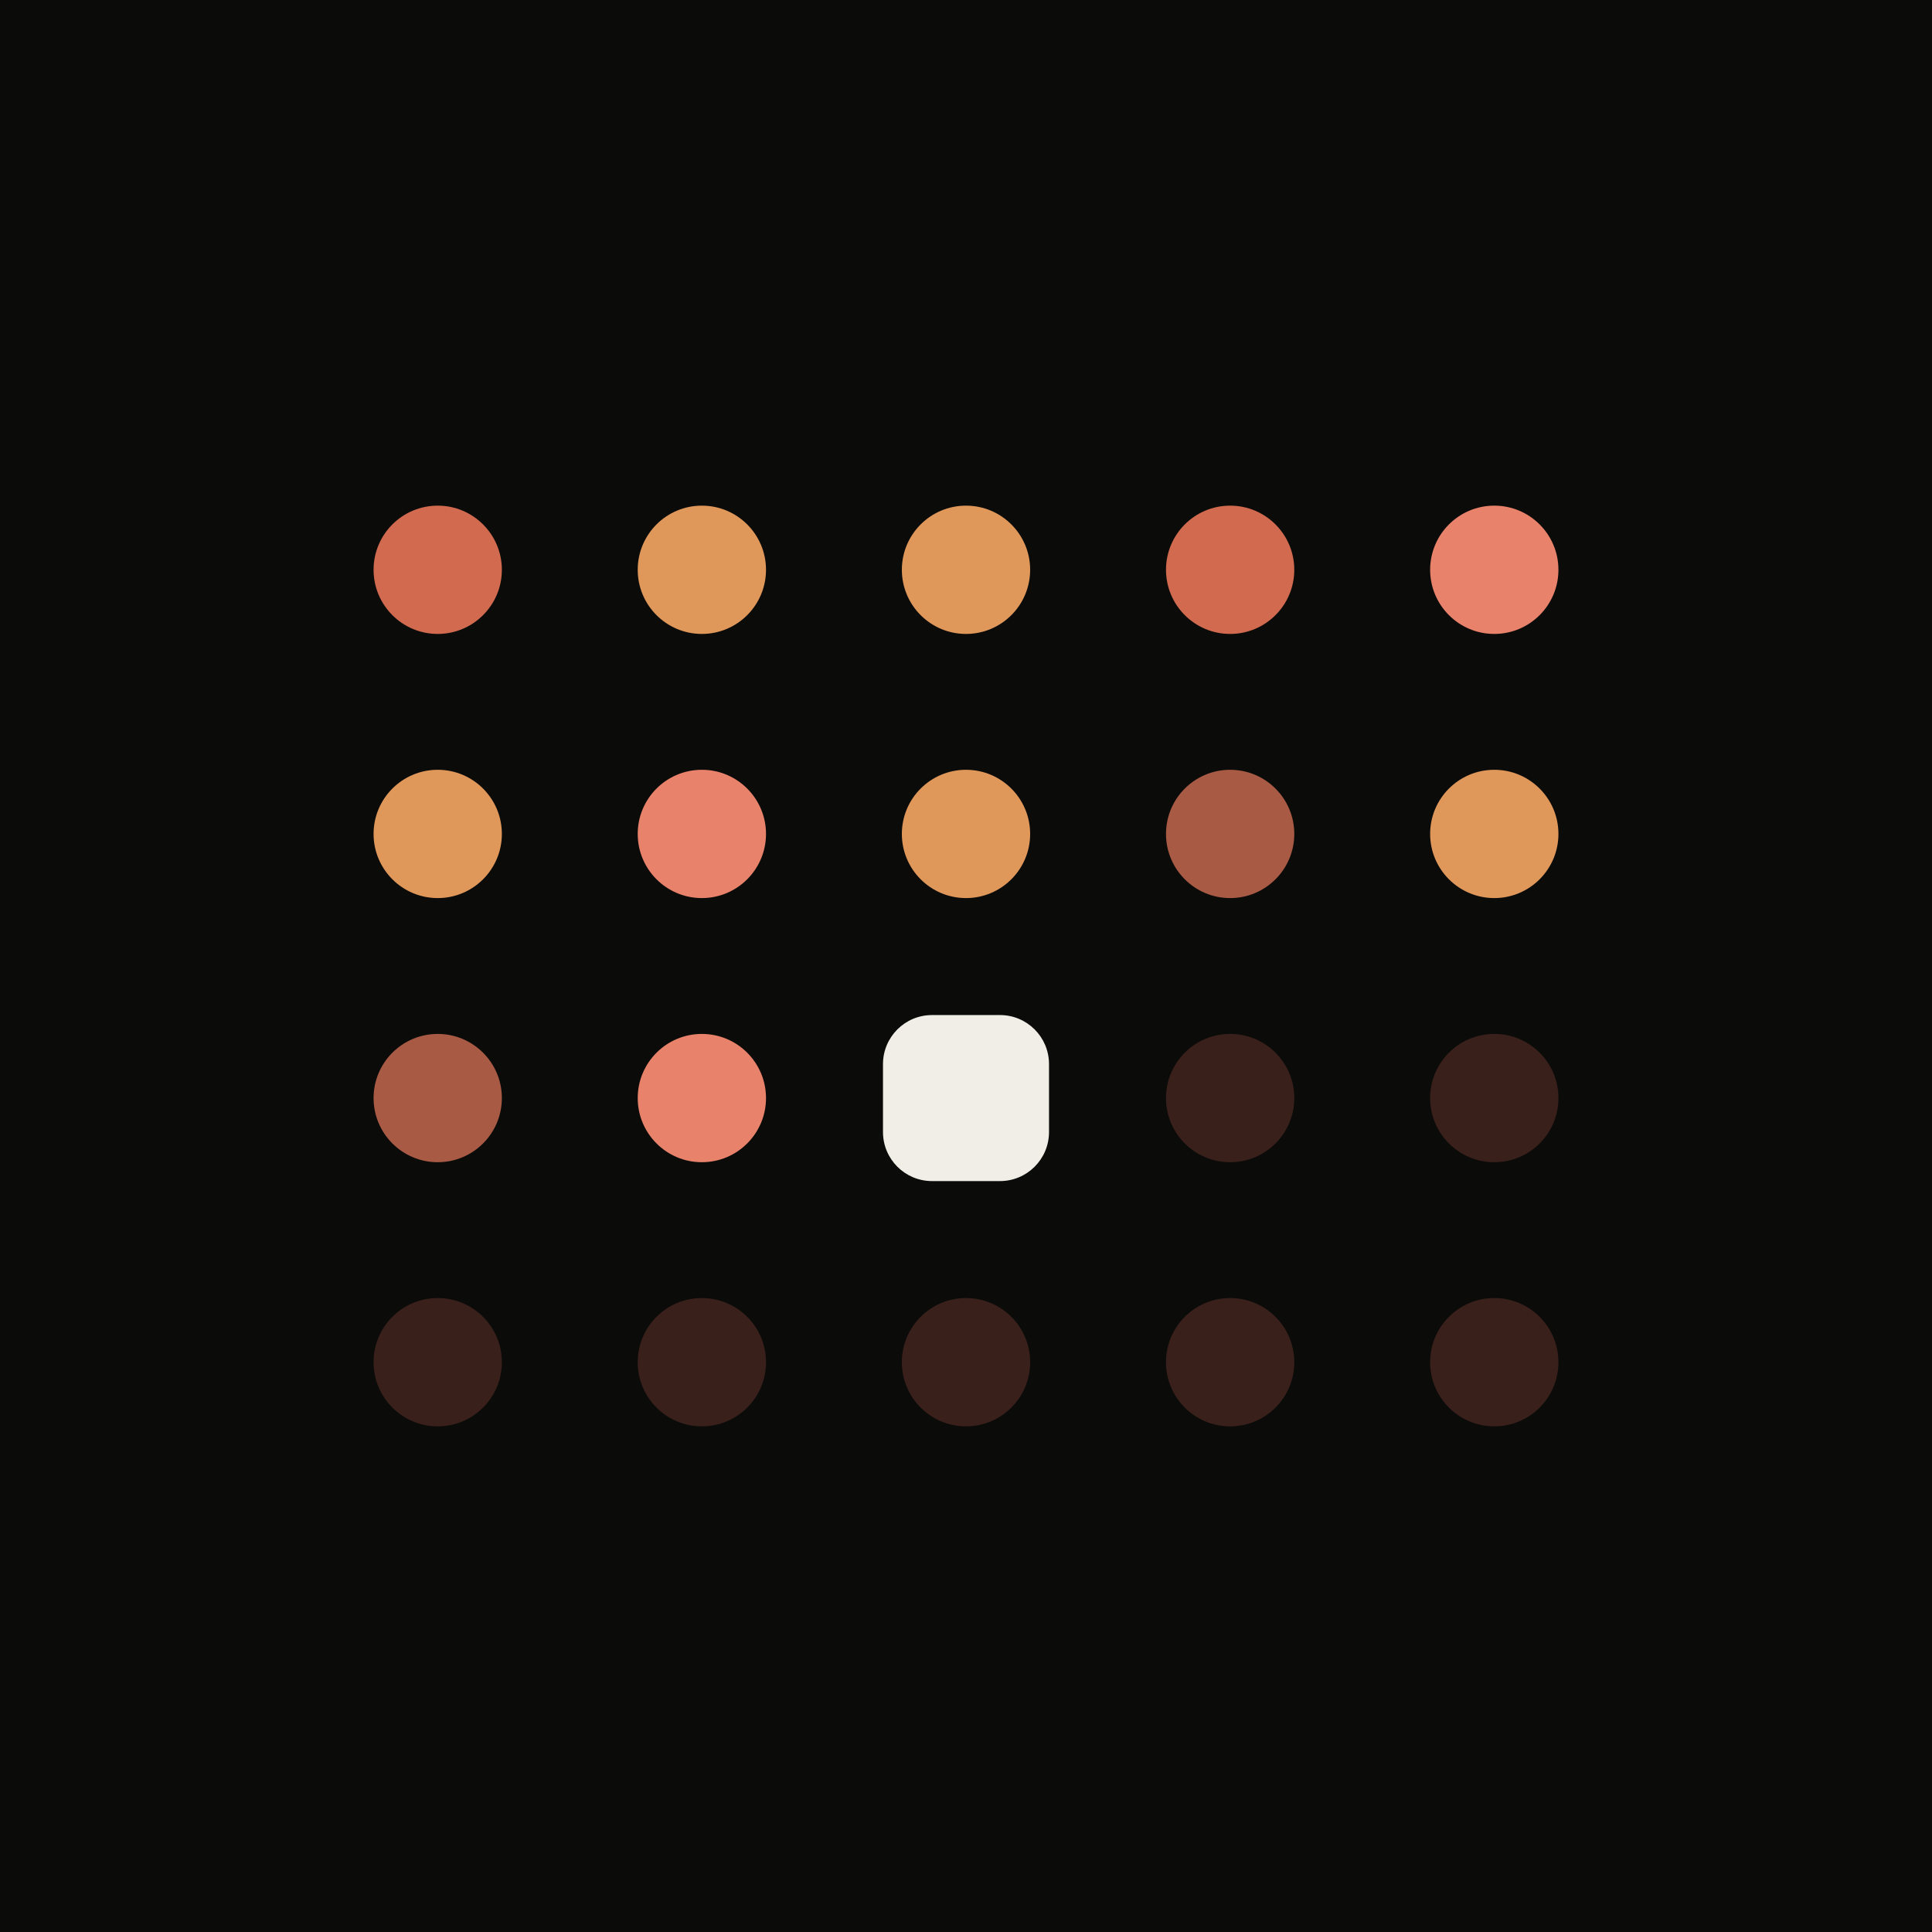
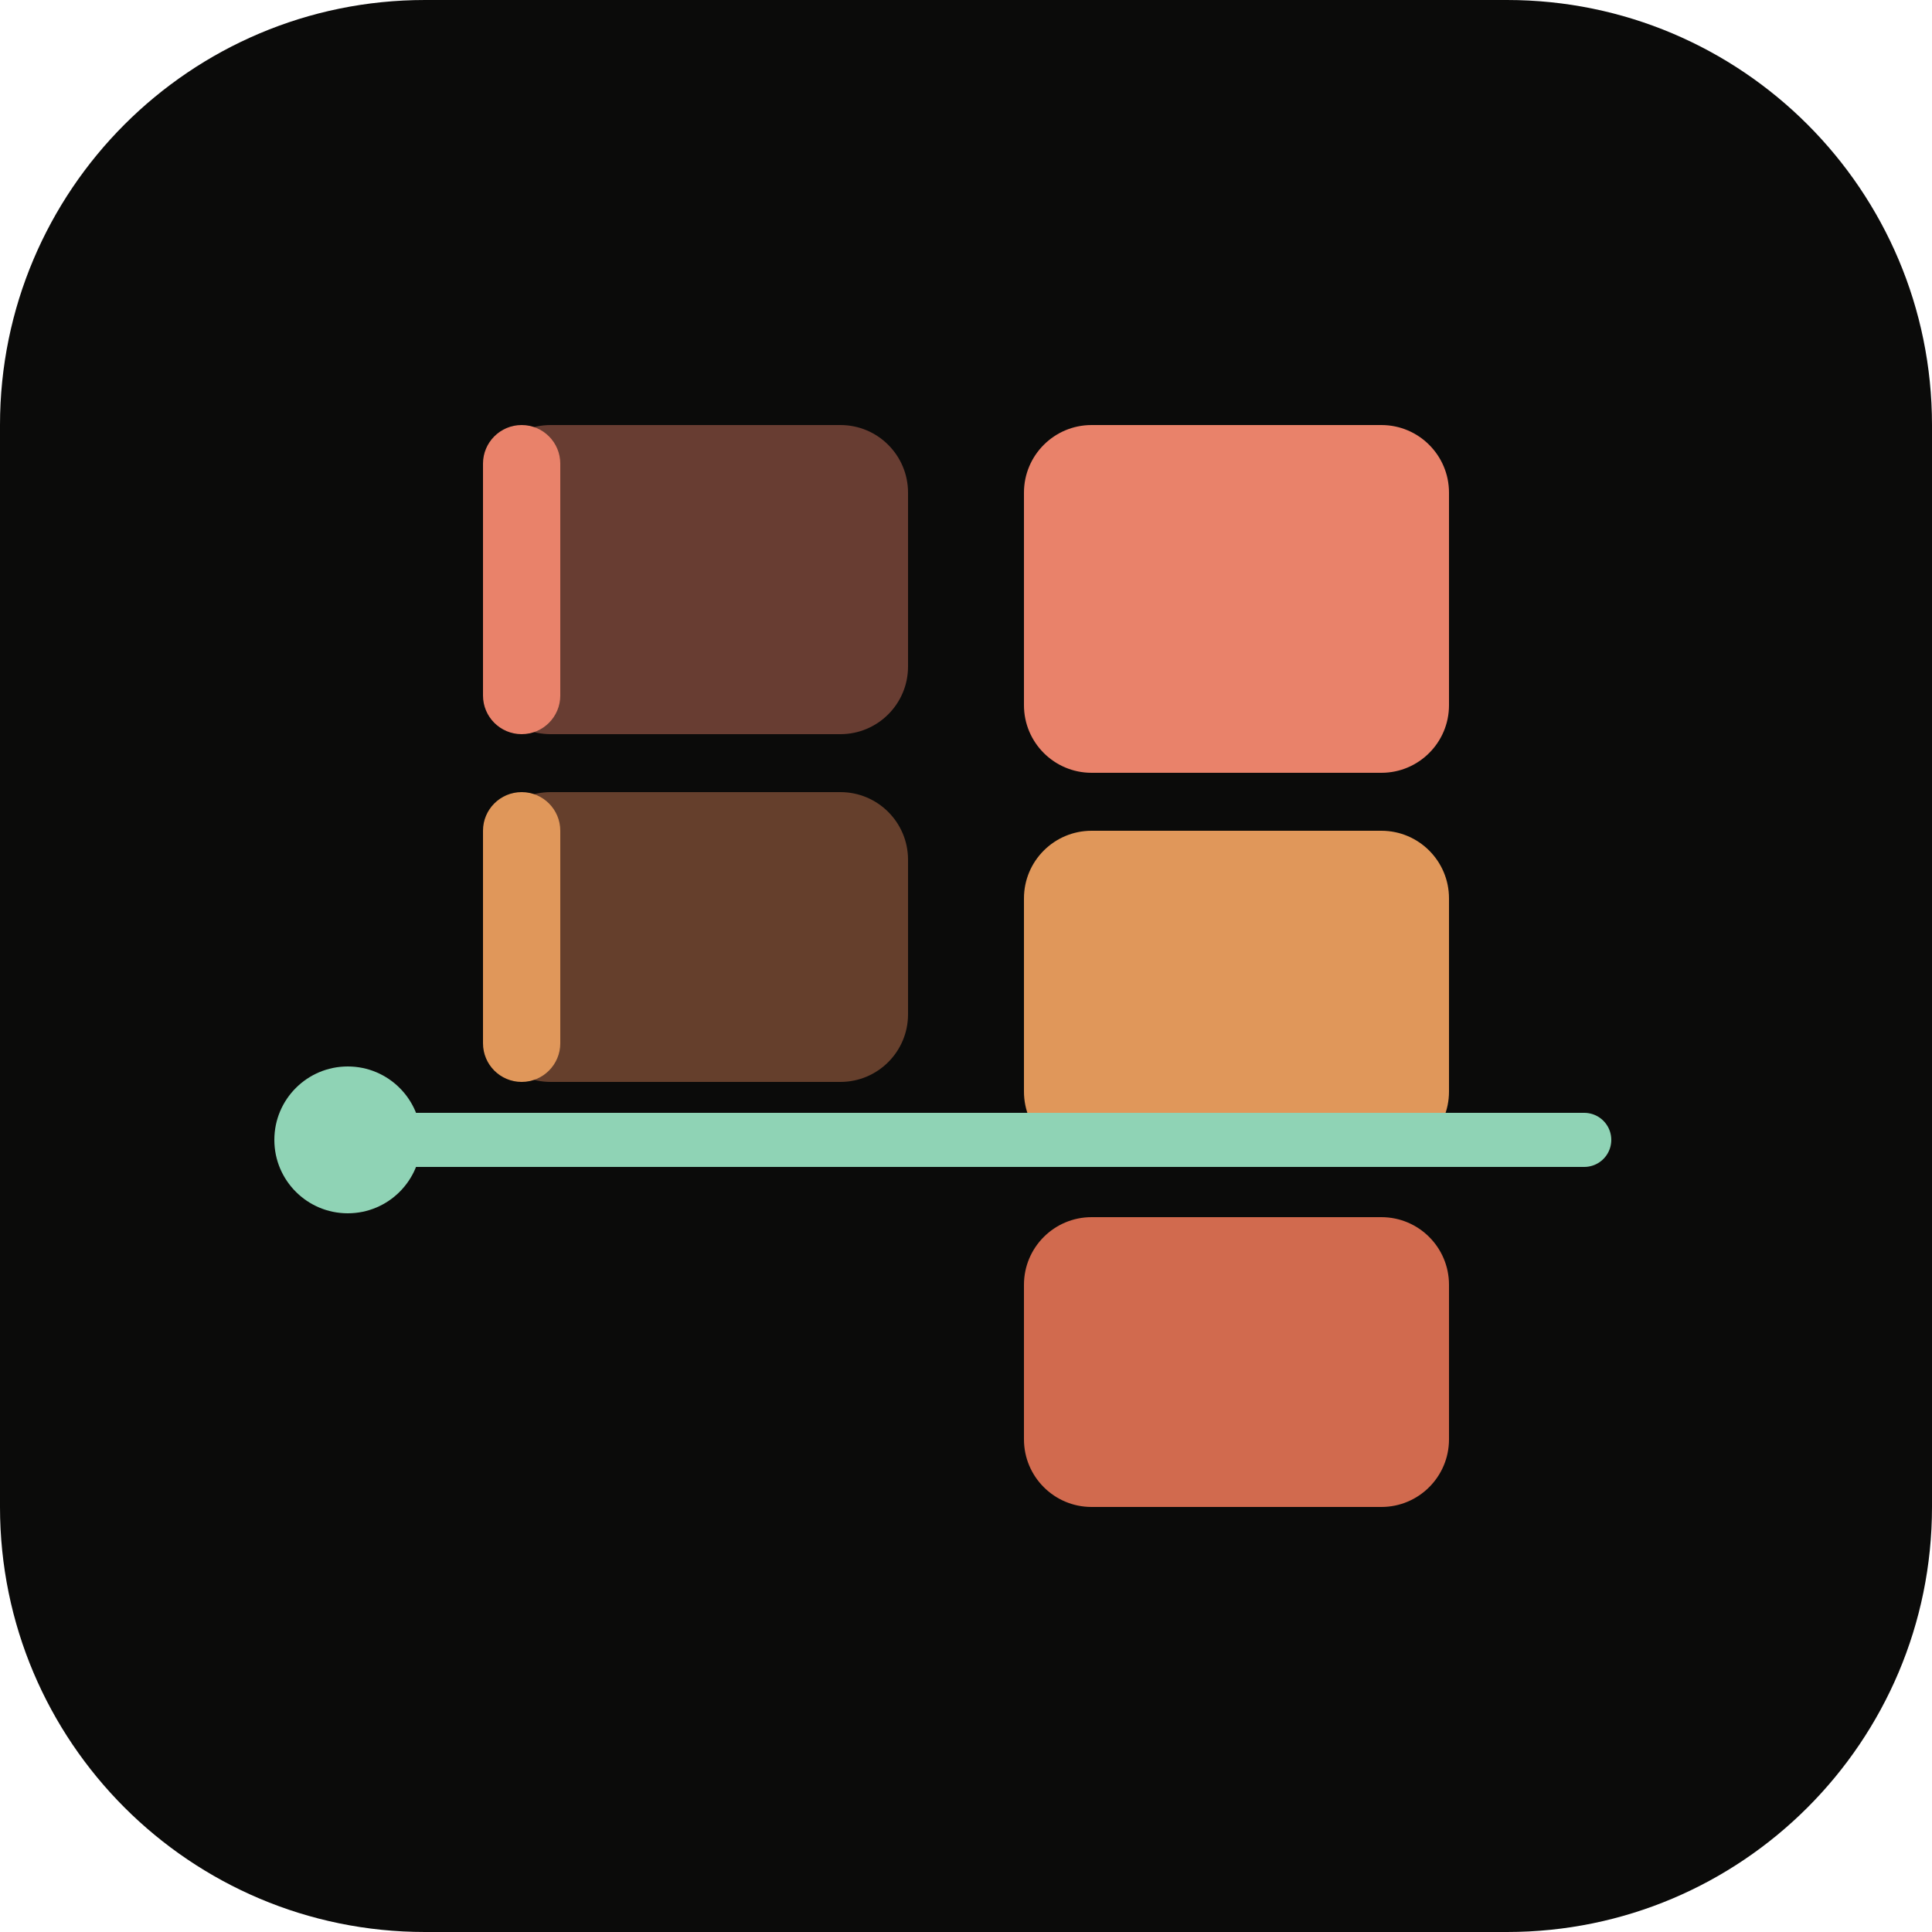
- <svg xmlns="http://www.w3.org/2000/svg" viewBox="0 0 1024 1024">
-   <rect width="1024" height="1024" fill="#0B0B0A" />
-   <circle cx="232" cy="302" r="34" fill="#D16A4E" />
-   <circle cx="372" cy="302" r="34" fill="#E0975A" />
-   <circle cx="512" cy="302" r="34" fill="#E0975A" />
-   <circle cx="652" cy="302" r="34" fill="#D16A4E" />
-   <circle cx="792" cy="302" r="34" fill="#E9826A" />
-   <circle cx="232" cy="442" r="34" fill="#E0975A" />
-   <circle cx="372" cy="442" r="34" fill="#E9826A" />
-   <circle cx="512" cy="442" r="34" fill="#E0975A" />
-   <circle cx="652" cy="442" r="34" fill="#A85A44" />
-   <circle cx="792" cy="442" r="34" fill="#E0975A" />
-   <circle cx="232" cy="582" r="34" fill="#A85A44" />
-   <circle cx="372" cy="582" r="34" fill="#E9826A" />
-   <rect x="468" y="538" width="88" height="88" rx="26" fill="#F1EEE7" />
-   <circle cx="652" cy="582" r="34" fill="#3A201B" />
-   <circle cx="792" cy="582" r="34" fill="#3A201B" />
-   <circle cx="232" cy="722" r="34" fill="#3A201B" />
-   <circle cx="372" cy="722" r="34" fill="#3A201B" />
-   <circle cx="512" cy="722" r="34" fill="#3A201B" />
-   <circle cx="652" cy="722" r="34" fill="#3A201B" />
-   <circle cx="792" cy="722" r="34" fill="#3A201B" />
+ <svg xmlns="http://www.w3.org/2000/svg" width="192" height="192" viewBox="0 0 100 100">
+   <rect width="100" height="100" rx="22" fill="#0B0B0A" />
+   <rect x="25" y="22" width="22" height="16" rx="3.5" fill="#683D32" />
+   <rect x="25" y="22" width="4" height="16" rx="2" fill="#E9826A" />
+   <rect x="25" y="41" width="22" height="15" rx="3.5" fill="#653F2C" />
+   <rect x="25" y="41" width="4" height="15" rx="2" fill="#E0975A" />
+   <rect x="53" y="22" width="22" height="18" rx="3.5" fill="#E9826A" />
+   <rect x="53" y="43" width="22" height="17" rx="3.5" fill="#E0975A" />
+   <rect x="53" y="63" width="22" height="15" rx="3.5" fill="#D16A4E" />
+   <line x1="18" y1="59" x2="82" y2="59" stroke="#8FD3B5" stroke-width="2.8" stroke-linecap="round" />
+   <circle cx="18" cy="59" r="3.8" fill="#8FD3B5" />
</svg>
